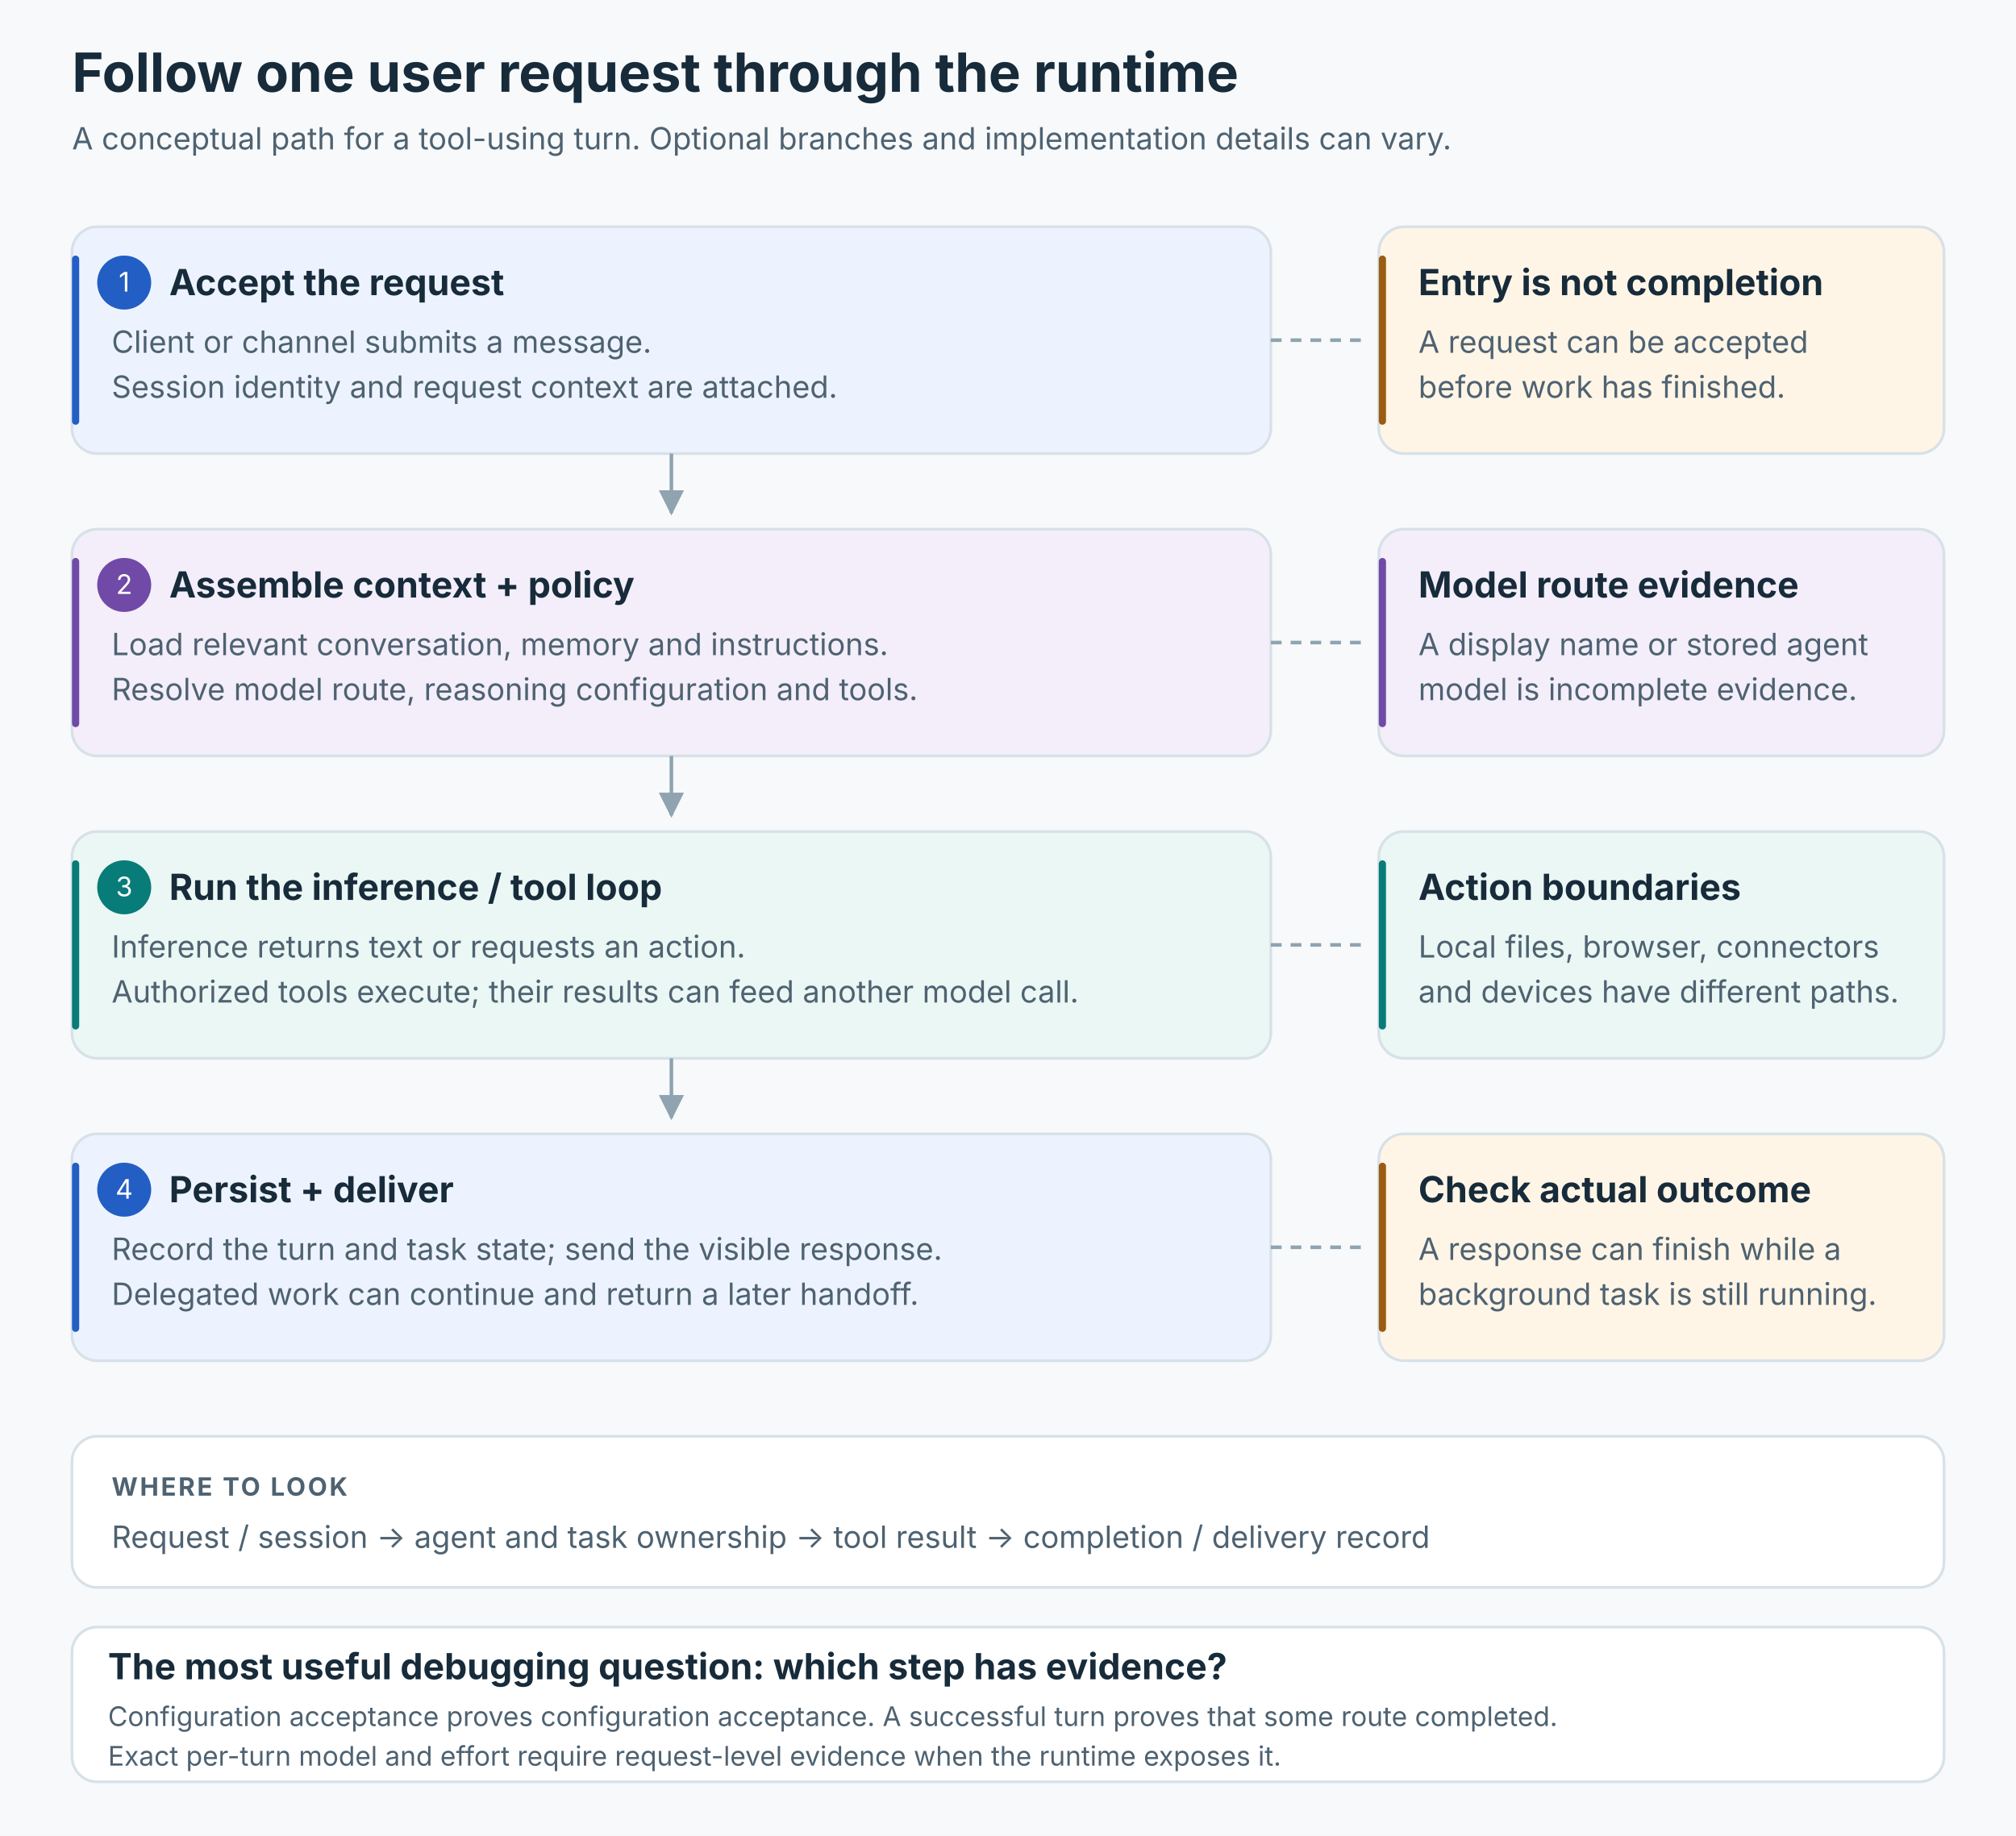
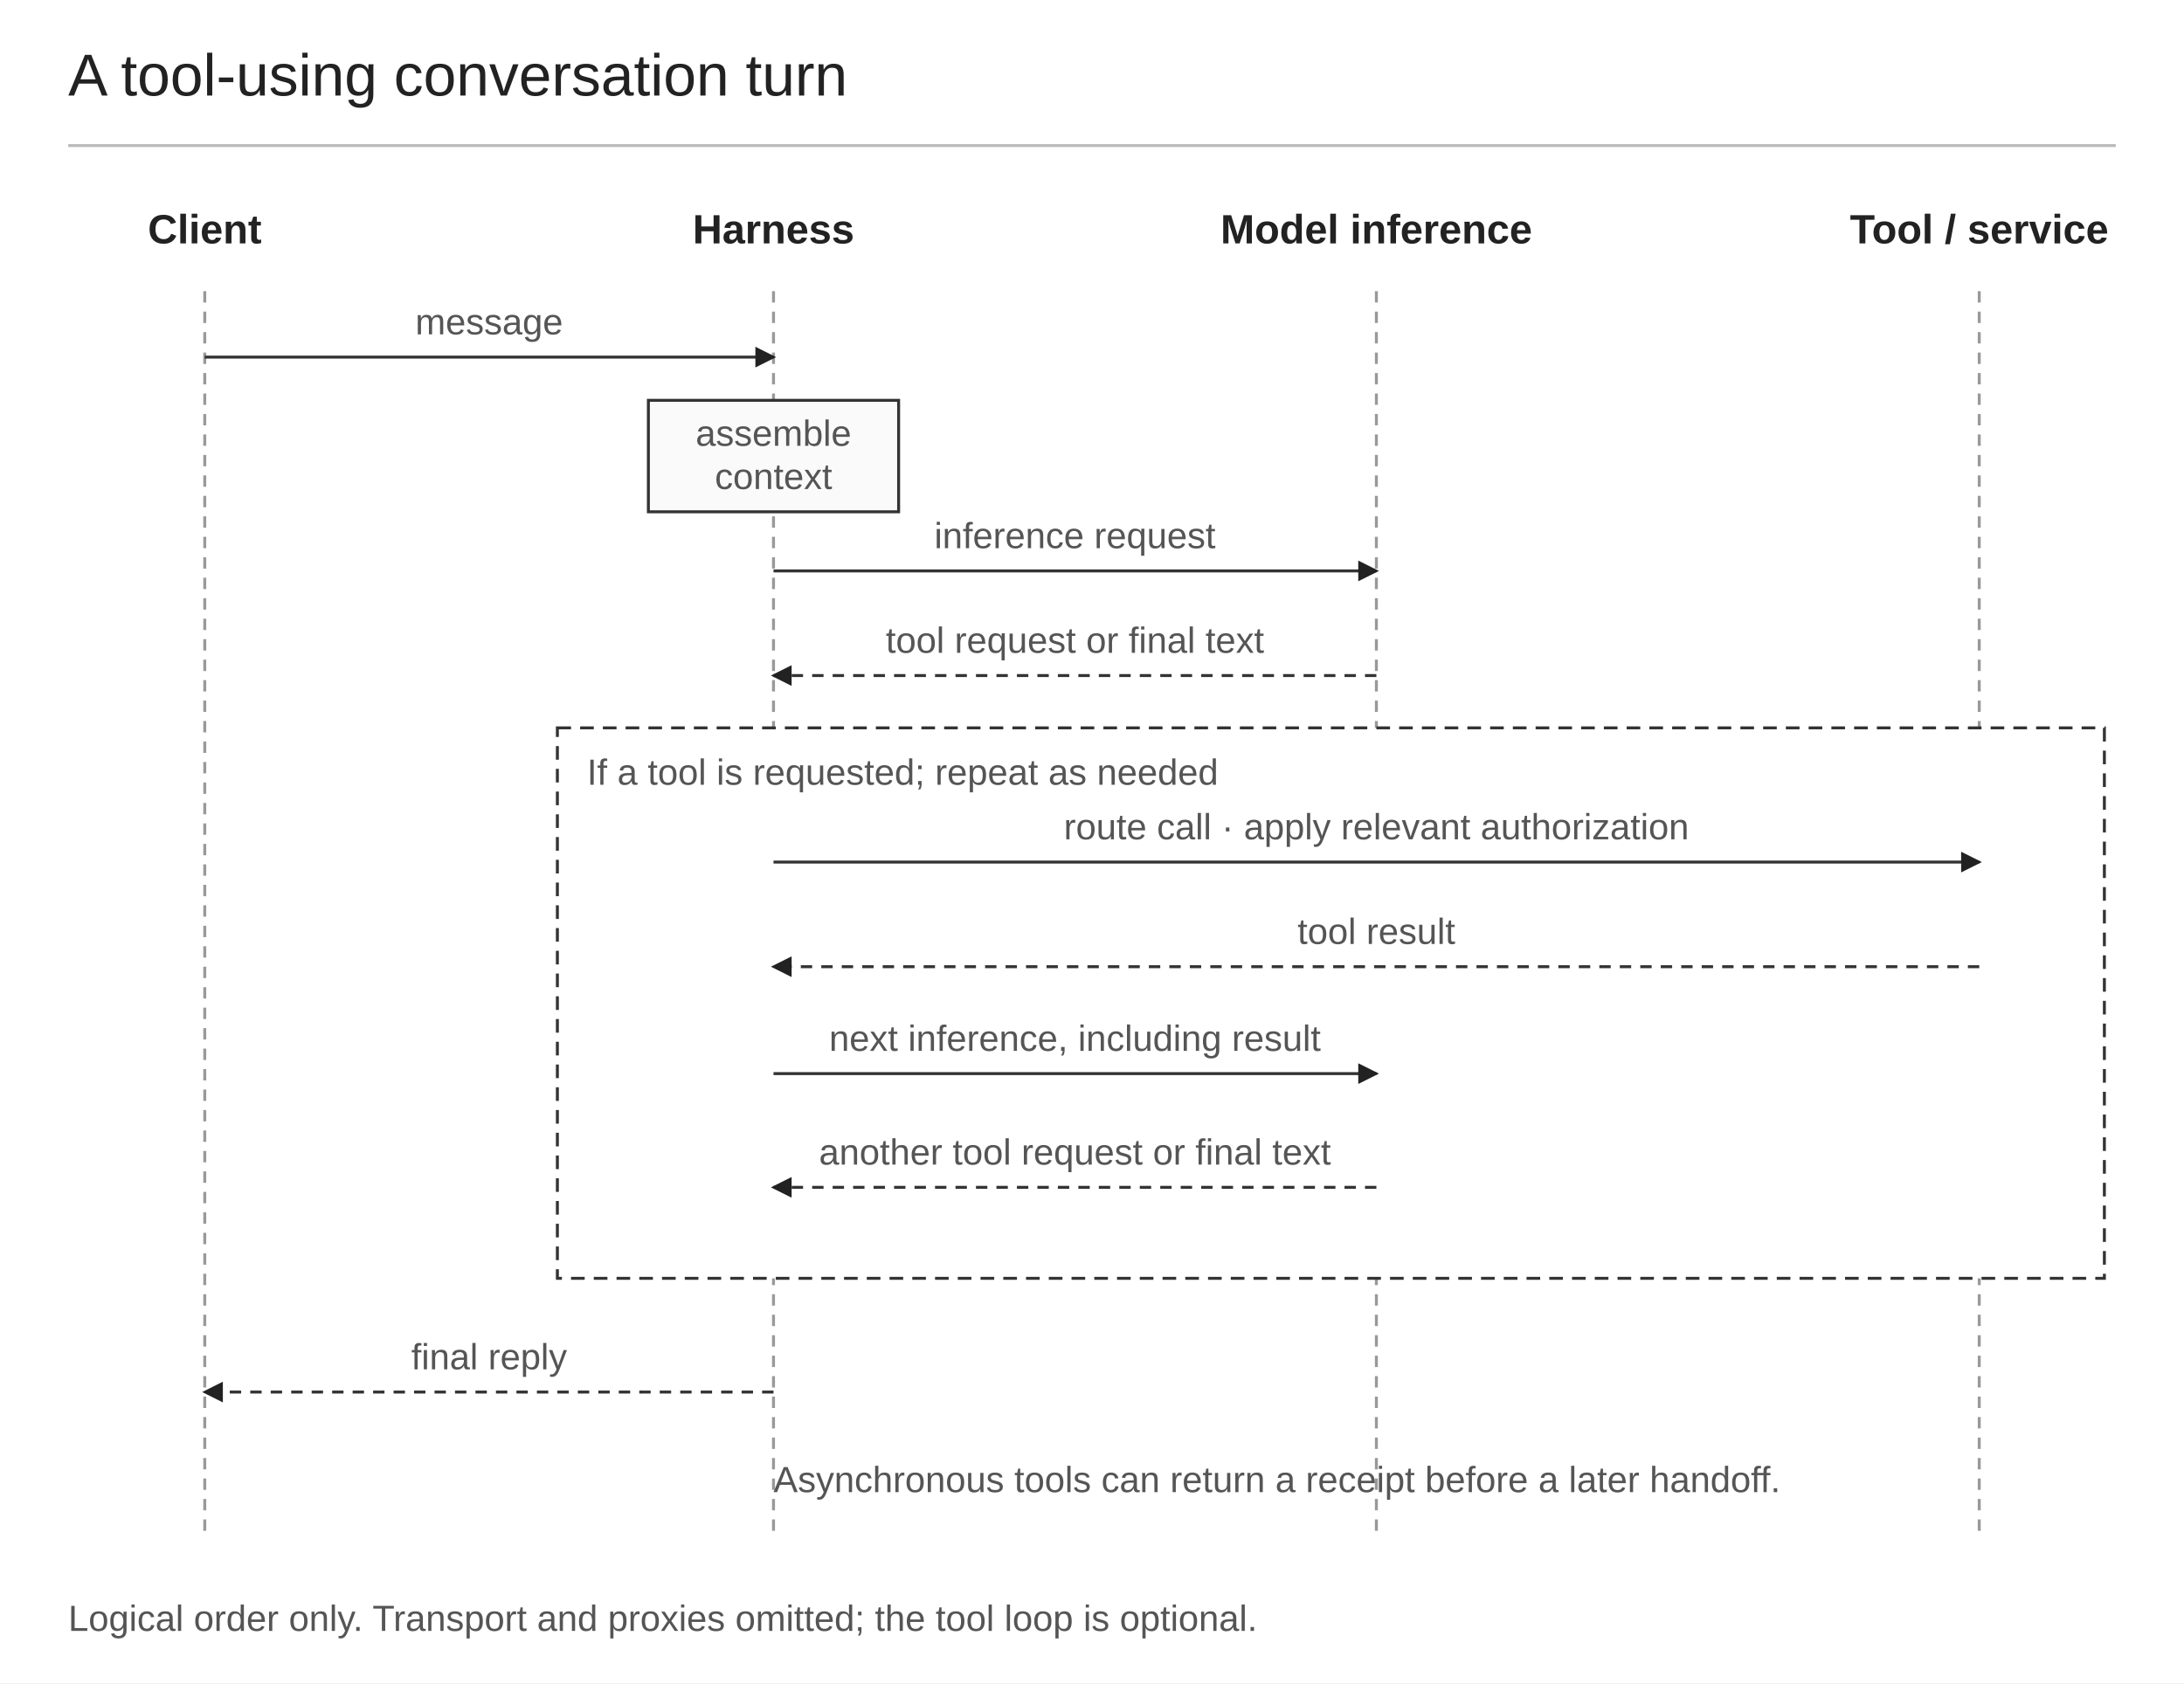
- <svg xmlns="http://www.w3.org/2000/svg" width="1120" height="1020" viewBox="0 0 1120 1020" role="img" aria-labelledby="title desc">
+ <svg xmlns="http://www.w3.org/2000/svg" width="960" height="740" viewBox="0 0 960 740" role="img" aria-labelledby="title desc">
  <defs>
-     <marker id="arrow" viewBox="0 0 10 10" refX="9" refY="5" markerWidth="7" markerHeight="7" orient="auto-start-reverse">
-       <path d="M 0 0 L 10 5 L 0 10 z" fill="#8FA3B0" />
+     <marker id="a" viewBox="0 0 8 8" refX="7" refY="4" markerWidth="7" markerHeight="7" orient="auto-start-reverse">
+       <path d="M0 0L8 4L0 8" fill="#222" />
    </marker>
  </defs>
-   <style>text{font-family:system-ui,-apple-system,BlinkMacSystemFont,"Segoe UI",sans-serif} .title{font-size:30px;font-weight:700;fill:#172B3A}.sub{font-size:17px;fill:#4E6271}.label{font-size:20px;font-weight:650;fill:#172B3A}.body{font-size:17px;fill:#4E6271}.small{font-size:15px;fill:#4E6271}.over{font-size:14px;font-weight:700;letter-spacing:1.2px;fill:#4E6271}</style>
-   <rect width="1120" height="1020" fill="#F7F9FB" />
-   <text x="40" y="51" class="title">Follow one user request through the runtime</text>
-   <text x="40" y="83" class="sub">A conceptual path for a tool-using turn. Optional branches and implementation details can vary.</text>
-   <rect x="40" y="126" width="666" height="126" rx="14" fill="#EDF3FE" stroke="#D7E1E7" stroke-width="1.5" />
-   <rect x="40" y="142" width="4" height="94" rx="2" fill="#225EC4" />
-   <circle cx="69" cy="157" r="15" fill="#225EC4" />
-   <text x="69" y="162" class="small" style="fill:white" text-anchor="middle">1</text>
-   <text x="94" y="164" class="label">Accept the request</text>
-   <text x="62" y="196" class="body">Client or channel submits a message.</text>
-   <text x="62" y="221" class="body">Session identity and request context are attached.</text>
-   <path d="M 373 252 V 285" fill="none" stroke="#8FA3B0" stroke-width="2" marker-end="url(#arrow)" />
-   <rect x="40" y="294" width="666" height="126" rx="14" fill="#F3EEFA" stroke="#D7E1E7" stroke-width="1.5" />
-   <rect x="40" y="310" width="4" height="94" rx="2" fill="#7149A6" />
-   <circle cx="69" cy="325" r="15" fill="#7149A6" />
-   <text x="69" y="330" class="small" style="fill:white" text-anchor="middle">2</text>
-   <text x="94" y="332" class="label">Assemble context + policy</text>
-   <text x="62" y="364" class="body">Load relevant conversation, memory and instructions.</text>
-   <text x="62" y="389" class="body">Resolve model route, reasoning configuration and tools.</text>
-   <path d="M 373 420 V 453" fill="none" stroke="#8FA3B0" stroke-width="2" marker-end="url(#arrow)" />
-   <rect x="40" y="462" width="666" height="126" rx="14" fill="#EAF7F4" stroke="#D7E1E7" stroke-width="1.5" />
-   <rect x="40" y="478" width="4" height="94" rx="2" fill="#087C78" />
-   <circle cx="69" cy="493" r="15" fill="#087C78" />
-   <text x="69" y="498" class="small" style="fill:white" text-anchor="middle">3</text>
-   <text x="94" y="500" class="label">Run the inference / tool loop</text>
-   <text x="62" y="532" class="body">Inference returns text or requests an action.</text>
-   <text x="62" y="557" class="body">Authorized tools execute; their results can feed another model call.</text>
-   <path d="M 373 588 V 621" fill="none" stroke="#8FA3B0" stroke-width="2" marker-end="url(#arrow)" />
-   <rect x="40" y="630" width="666" height="126" rx="14" fill="#EDF3FE" stroke="#D7E1E7" stroke-width="1.5" />
-   <rect x="40" y="646" width="4" height="94" rx="2" fill="#225EC4" />
-   <circle cx="69" cy="661" r="15" fill="#225EC4" />
-   <text x="69" y="666" class="small" style="fill:white" text-anchor="middle">4</text>
-   <text x="94" y="668" class="label">Persist + deliver</text>
-   <text x="62" y="700" class="body">Record the turn and task state; send the visible response.</text>
-   <text x="62" y="725" class="body">Delegated work can continue and return a later handoff.</text>
-   <rect x="766" y="126" width="314" height="126" rx="14" fill="#FFF5E6" stroke="#D7E1E7" stroke-width="1.5" />
-   <rect x="766" y="142" width="4" height="94" rx="2" fill="#9A5C12" />
-   <text x="788" y="164" class="label">Entry is not completion</text>
-   <text x="788" y="196" class="body">A request can be accepted</text>
-   <text x="788" y="221" class="body">before work has finished.</text>
-   <rect x="766" y="294" width="314" height="126" rx="14" fill="#F3EEFA" stroke="#D7E1E7" stroke-width="1.5" />
-   <rect x="766" y="310" width="4" height="94" rx="2" fill="#7149A6" />
-   <text x="788" y="332" class="label">Model route evidence</text>
-   <text x="788" y="364" class="body">A display name or stored agent</text>
-   <text x="788" y="389" class="body">model is incomplete evidence.</text>
-   <rect x="766" y="462" width="314" height="126" rx="14" fill="#EAF7F4" stroke="#D7E1E7" stroke-width="1.5" />
-   <rect x="766" y="478" width="4" height="94" rx="2" fill="#087C78" />
-   <text x="788" y="500" class="label">Action boundaries</text>
-   <text x="788" y="532" class="body">Local files, browser, connectors</text>
-   <text x="788" y="557" class="body">and devices have different paths.</text>
-   <rect x="766" y="630" width="314" height="126" rx="14" fill="#FFF5E6" stroke="#D7E1E7" stroke-width="1.5" />
-   <rect x="766" y="646" width="4" height="94" rx="2" fill="#9A5C12" />
-   <text x="788" y="668" class="label">Check actual outcome</text>
-   <text x="788" y="700" class="body">A response can finish while a</text>
-   <text x="788" y="725" class="body">background task is still running.</text>
-   <path d="M 706 189 H 758" fill="none" stroke="#8FA3B0" stroke-width="2" stroke-dasharray="6 5" />
-   <path d="M 706 357 H 758" fill="none" stroke="#8FA3B0" stroke-width="2" stroke-dasharray="6 5" />
-   <path d="M 706 525 H 758" fill="none" stroke="#8FA3B0" stroke-width="2" stroke-dasharray="6 5" />
-   <path d="M 706 693 H 758" fill="none" stroke="#8FA3B0" stroke-width="2" stroke-dasharray="6 5" />
-   <rect x="40" y="798" width="1040" height="84" rx="14" fill="white" stroke="#D7E1E7" stroke-width="1.5" />
-   <text x="62" y="831" class="over">WHERE TO LOOK</text>
-   <text x="62" y="860" class="body">Request / session → agent and task ownership → tool result → completion / delivery record</text>
-   <rect x="40" y="904" width="1040" height="86" rx="14" fill="white" stroke="#D7E1E7" stroke-width="1.5" />
-   <text x="60" y="933" class="label">The most useful debugging question: which step has evidence?</text>
-   <text x="60" y="959" class="small">Configuration acceptance proves configuration acceptance. A successful turn proves that some route completed.</text>
-   <text x="60" y="981" class="small">Exact per-turn model and effort require request-level evidence when the runtime exposes it.</text>
+   <style>text{font-family:Arial,Helvetica,sans-serif;fill:#222;font-size:18px}.title{font-size:26px;font-weight:400}.group{font-size:19px;font-weight:700}.small{font-size:16px;fill:#555}.mono{font-family:Consolas,'Liberation Mono',monospace;font-size:16px}.head{font-size:18px;font-weight:700}</style>
+   <rect width="960" height="740" fill="white" />
+   <text x="30" y="42" class="title" text-anchor="start">A tool-using conversation turn</text>
+   <path d="M30 64H930" fill="none" stroke="#bbb" stroke-width="1.3" />
+   <text x="90" y="107" class="head" text-anchor="middle">Client</text>
+   <path d="M90 128L90 675" fill="none" stroke="#999" stroke-width="1.3" stroke-dasharray="5 4" />
+   <text x="340" y="107" class="head" text-anchor="middle">Harness</text>
+   <path d="M340 128L340 675" fill="none" stroke="#999" stroke-width="1.3" stroke-dasharray="5 4" />
+   <text x="605" y="107" class="head" text-anchor="middle">Model inference</text>
+   <path d="M605 128L605 675" fill="none" stroke="#999" stroke-width="1.3" stroke-dasharray="5 4" />
+   <text x="870" y="107" class="head" text-anchor="middle">Tool / service</text>
+   <path d="M870 128L870 675" fill="none" stroke="#999" stroke-width="1.3" stroke-dasharray="5 4" />
+   <path d="M90 157H340" fill="none" stroke="#333" stroke-width="1.3" marker-end="url(#a)" />
+   <text x="215.0" y="147" class="small" text-anchor="middle">message</text>
+   <rect x="285" y="176" width="110" height="49" fill="#fafafa" stroke="#333" stroke-width="1.3" />
+   <text x="340" y="196" class="small" text-anchor="middle">assemble</text>
+   <text x="340" y="215" class="small" text-anchor="middle">context</text>
+   <path d="M340 251H605" fill="none" stroke="#333" stroke-width="1.3" marker-end="url(#a)" />
+   <text x="472.5" y="241" class="small" text-anchor="middle">inference request</text>
+   <path d="M605 297H340" fill="none" stroke="#333" stroke-width="1.3" marker-end="url(#a)" stroke-dasharray="5 4" />
+   <text x="472.5" y="287" class="small" text-anchor="middle">tool request or final text</text>
+   <rect x="245" y="320" width="680" height="242" fill="white" stroke="#333" stroke-width="1.3" stroke-dasharray="6 4" />
+   <text x="258" y="345" class="small" text-anchor="start">If a tool is requested; repeat as needed</text>
+   <path d="M340 379H870" fill="none" stroke="#333" stroke-width="1.3" marker-end="url(#a)" />
+   <text x="605.0" y="369" class="small" text-anchor="middle">route call · apply relevant authorization</text>
+   <path d="M870 425H340" fill="none" stroke="#333" stroke-width="1.3" marker-end="url(#a)" stroke-dasharray="5 4" />
+   <text x="605.0" y="415" class="small" text-anchor="middle">tool result</text>
+   <path d="M340 472H605" fill="none" stroke="#333" stroke-width="1.3" marker-end="url(#a)" />
+   <text x="472.5" y="462" class="small" text-anchor="middle">next inference, including result</text>
+   <path d="M605 522H340" fill="none" stroke="#333" stroke-width="1.3" marker-end="url(#a)" stroke-dasharray="5 4" />
+   <text x="472.5" y="512" class="small" text-anchor="middle">another tool request or final text</text>
+   <path d="M340 612H90" fill="none" stroke="#333" stroke-width="1.3" marker-end="url(#a)" stroke-dasharray="5 4" />
+   <text x="215.0" y="602" class="small" text-anchor="middle">final reply</text>
+   <text x="340" y="656" class="small" text-anchor="start">Asynchronous tools can return a receipt before a later handoff.</text>
+   <text x="30" y="717" class="small" text-anchor="start">Logical order only. Transport and proxies omitted; the tool loop is optional.</text>
</svg>
